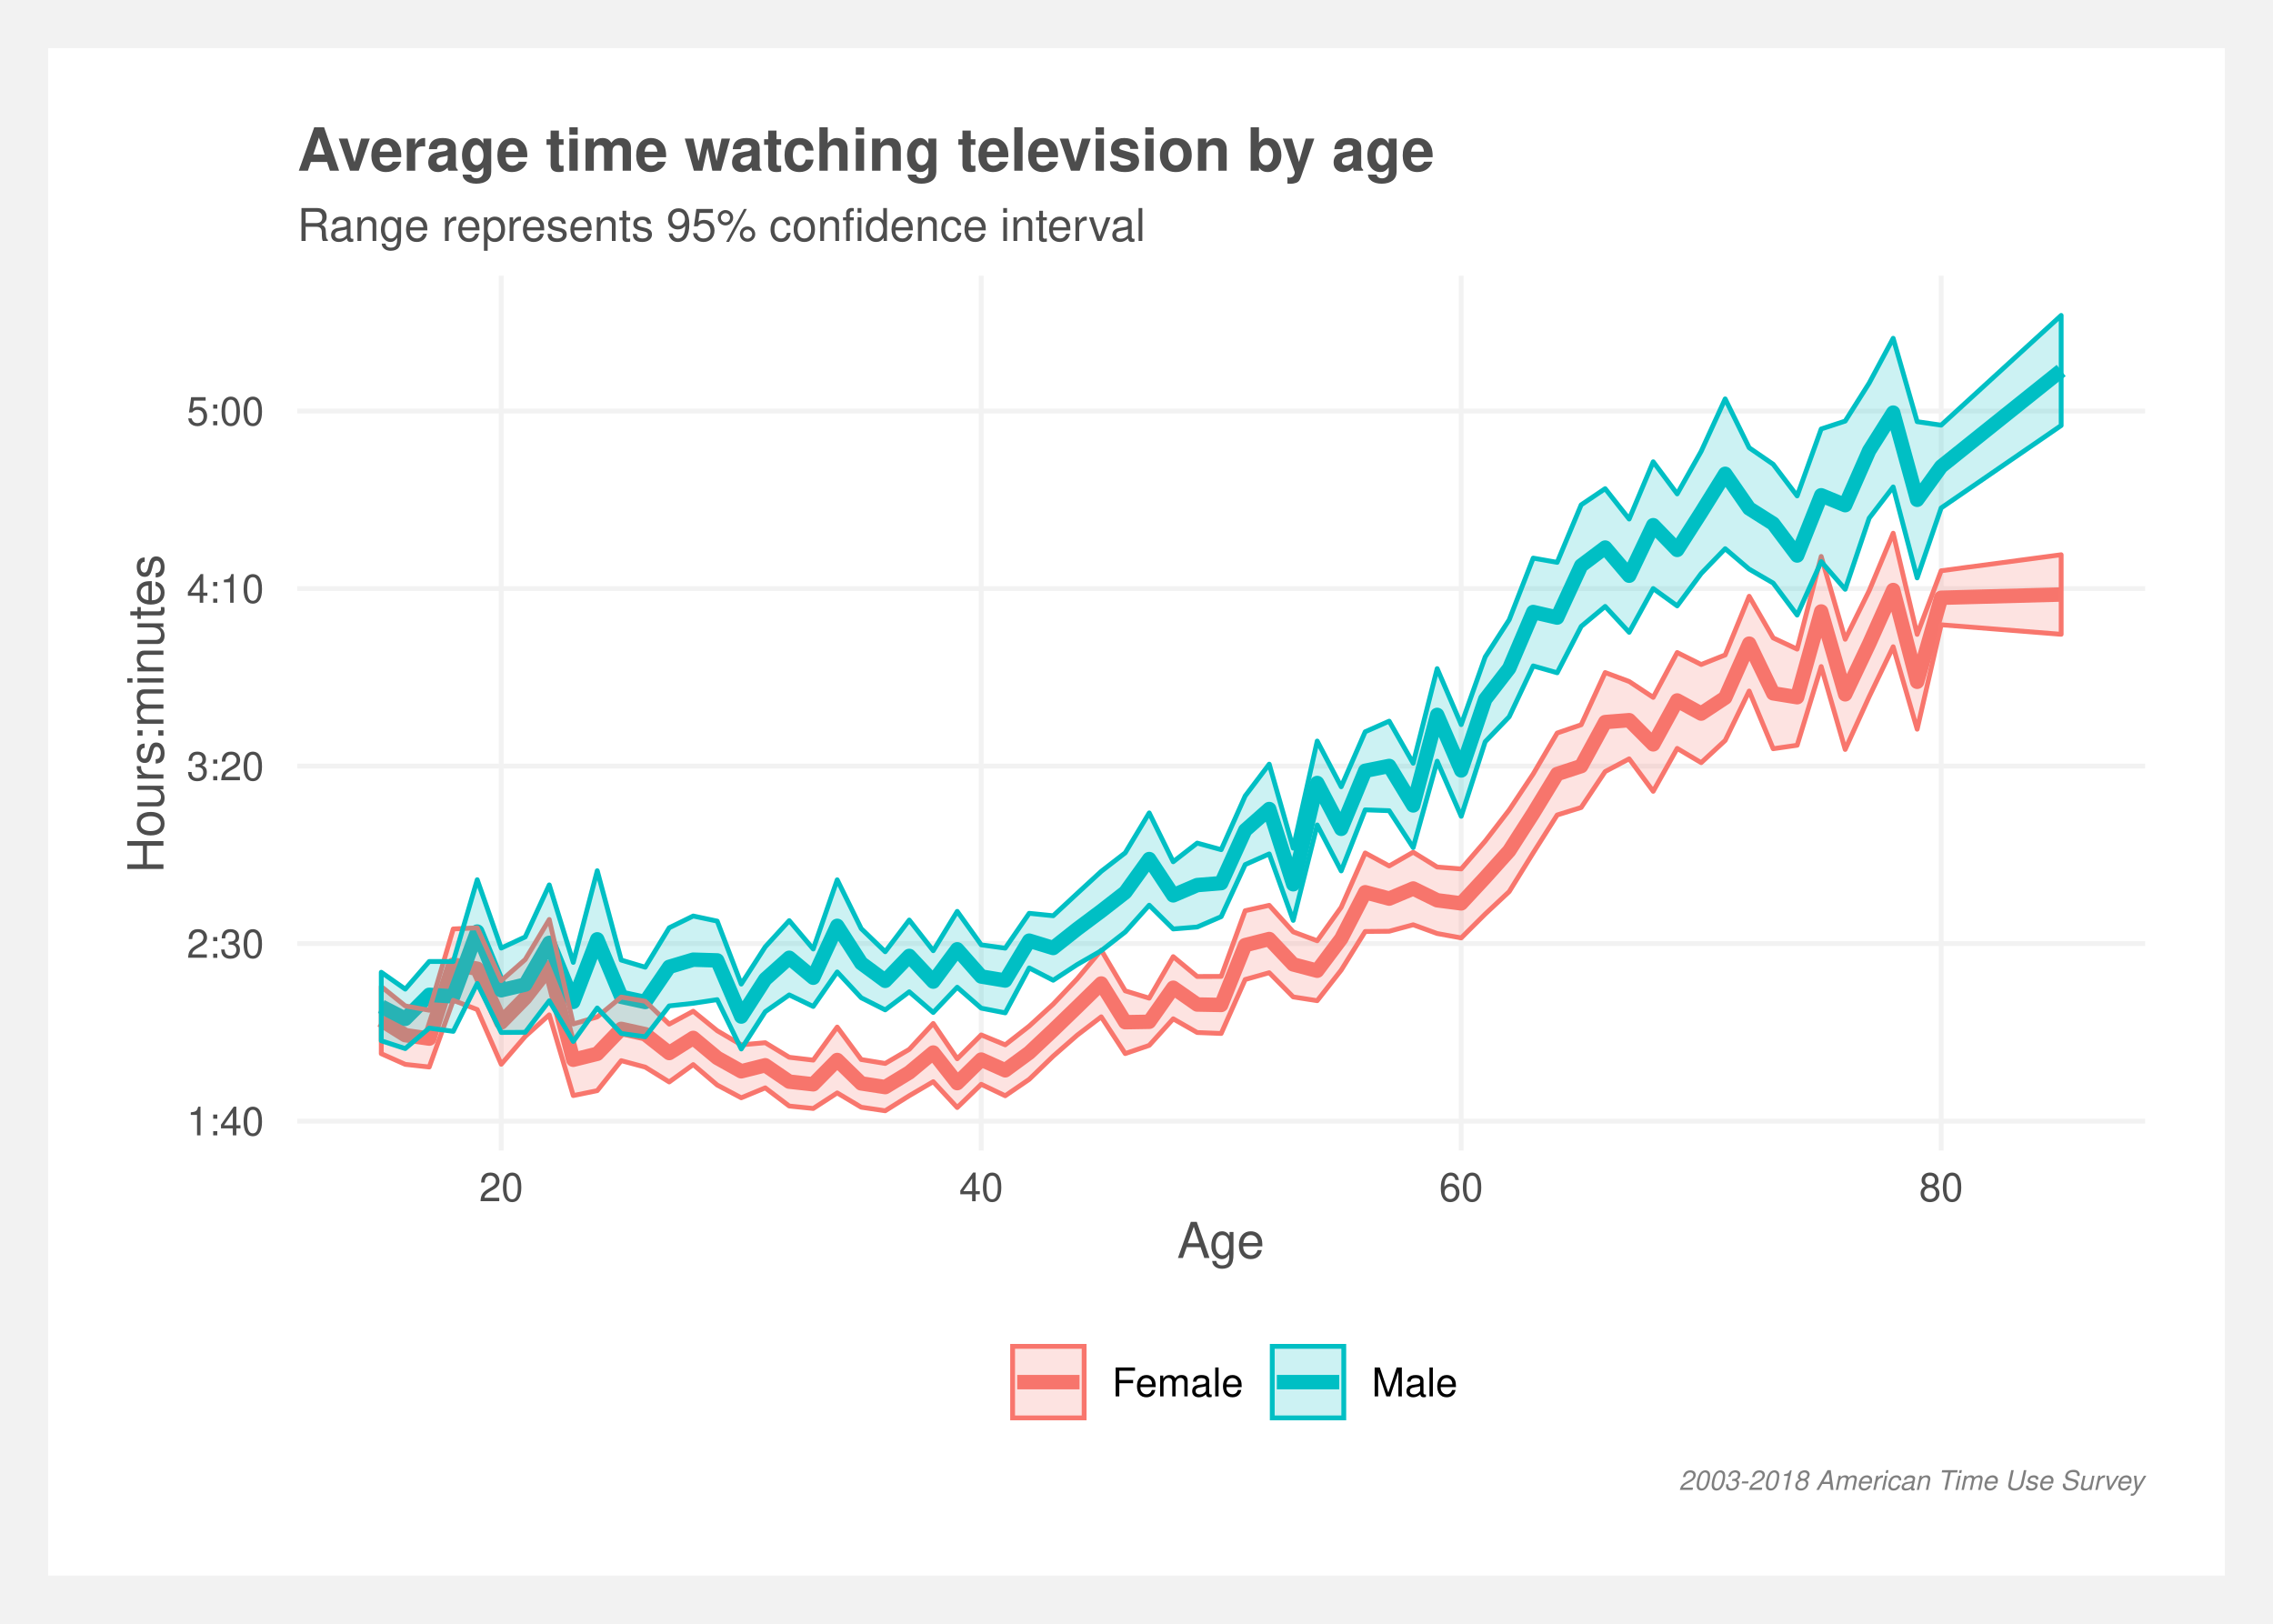
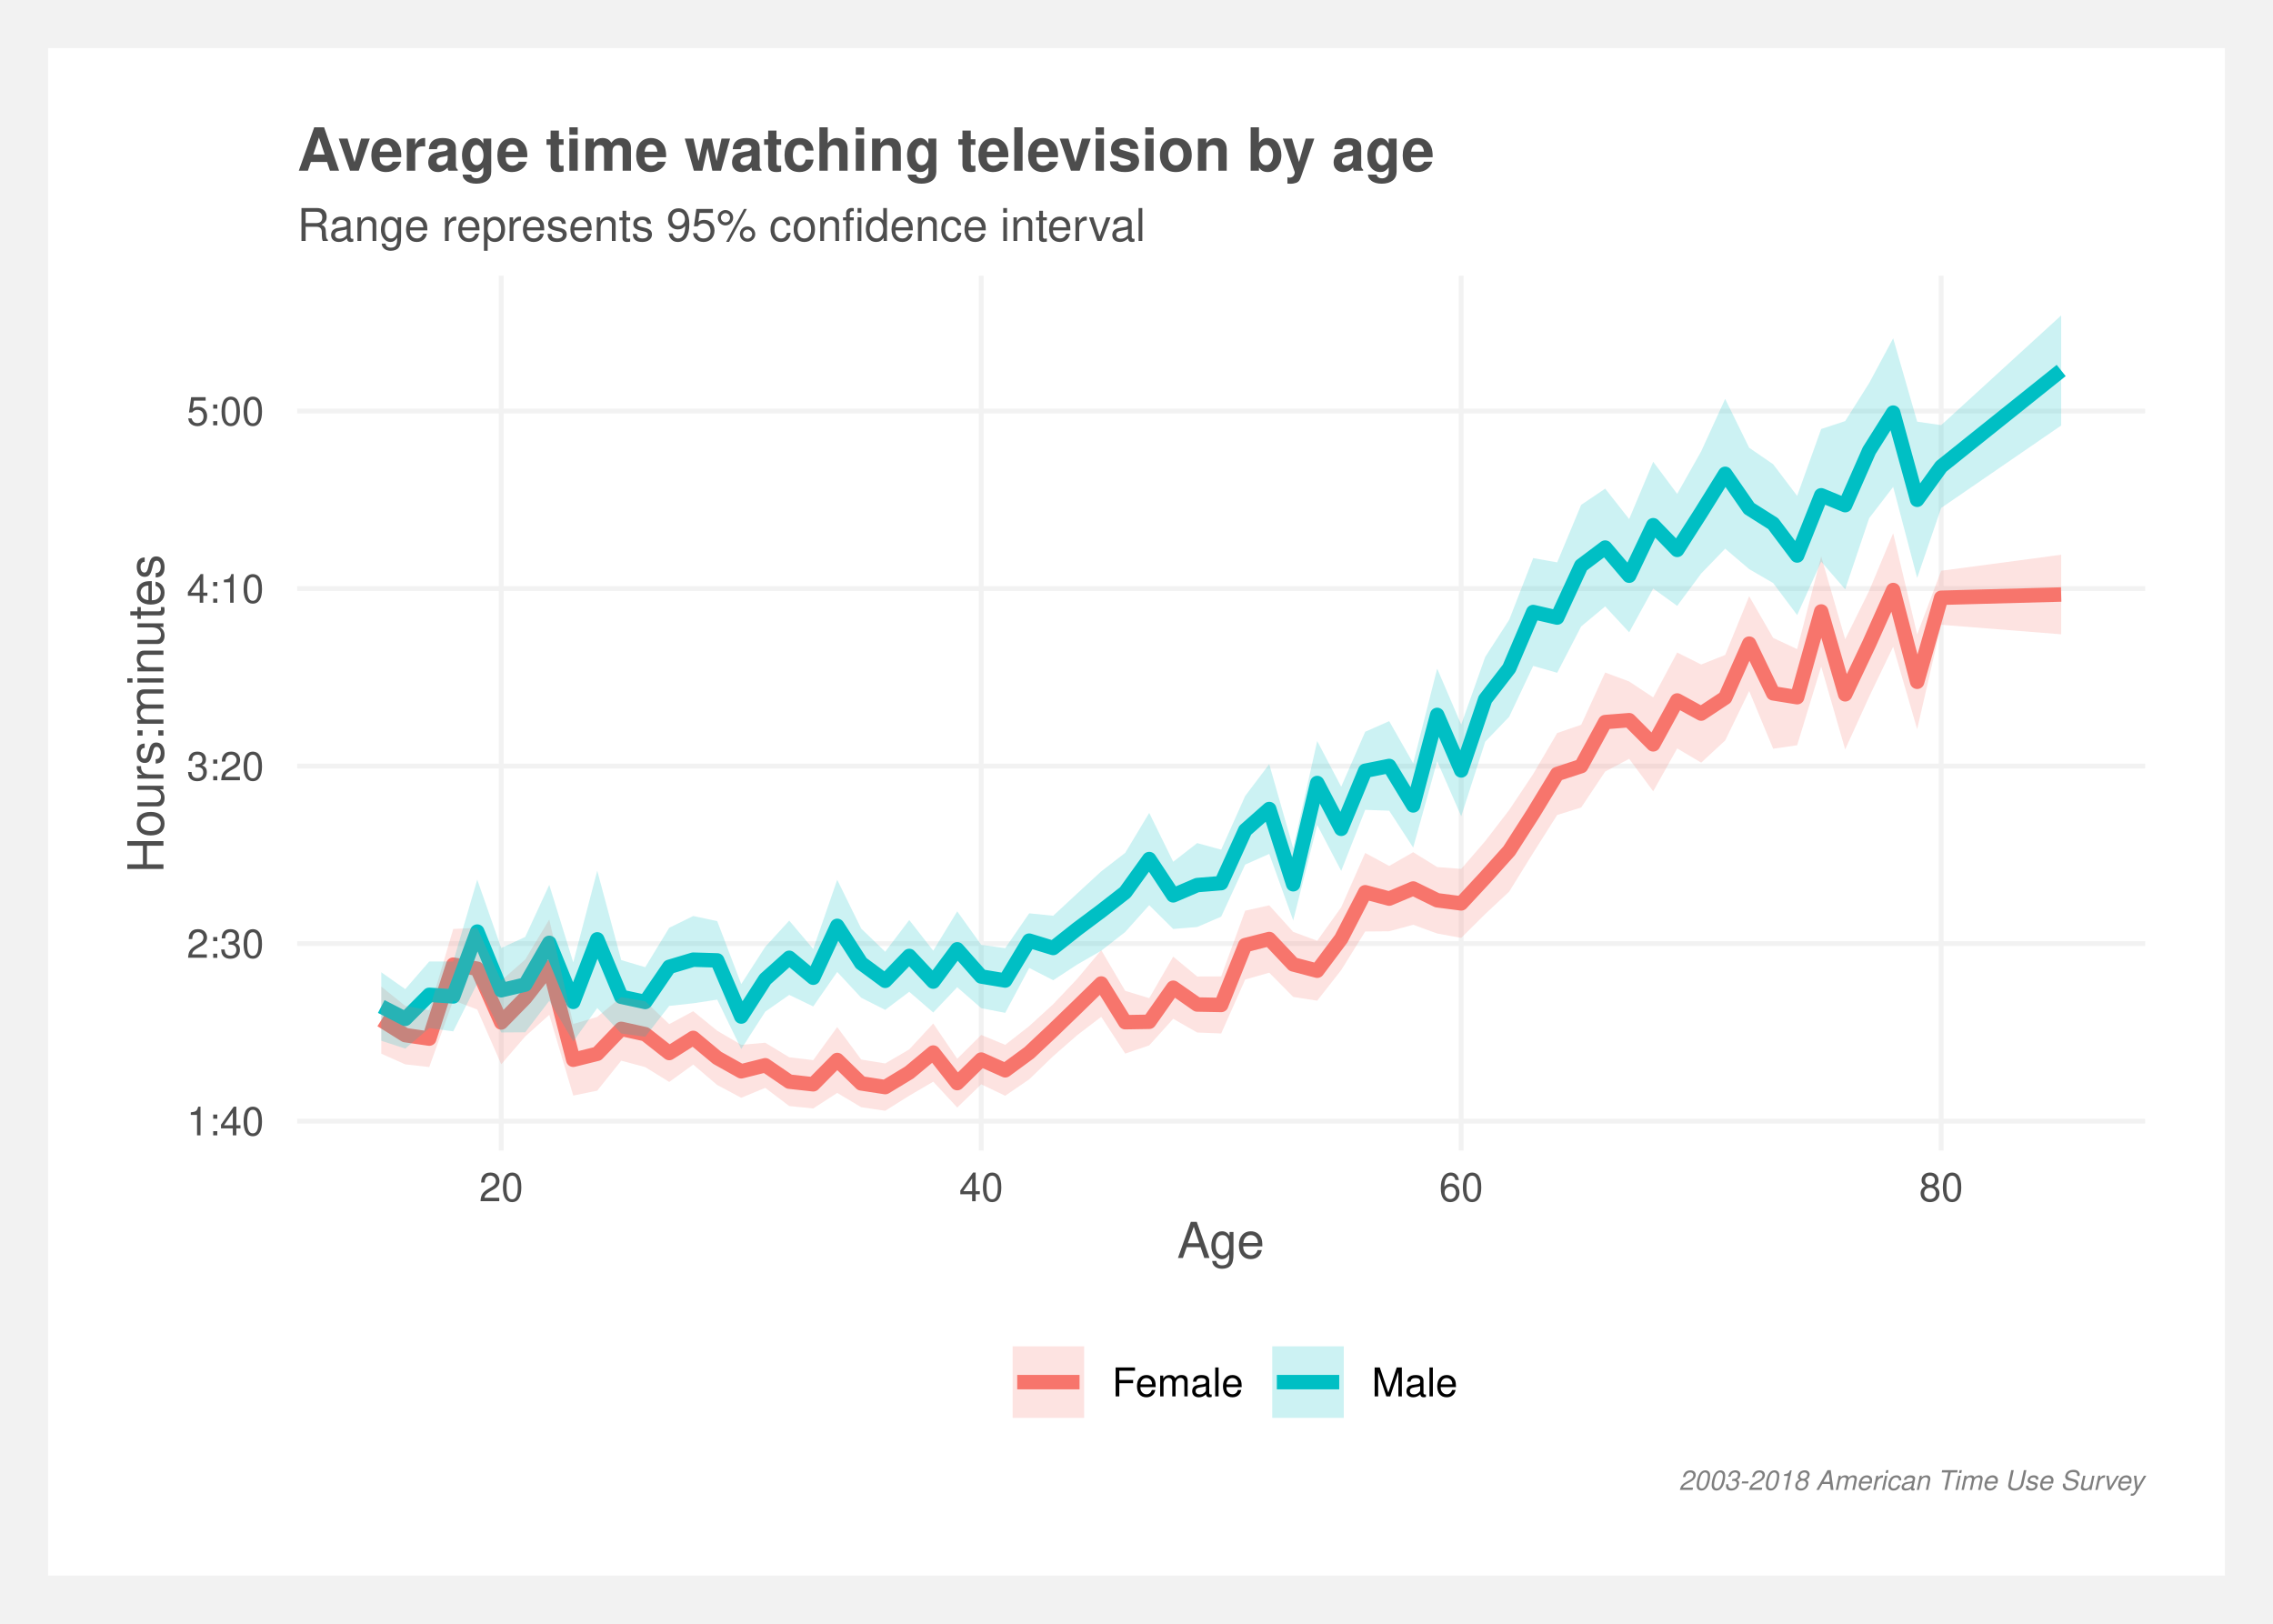
<svg xmlns="http://www.w3.org/2000/svg" viewBox="0 0 504.00 360.00">
  <defs>
    <style type="text/css">
    line, polyline, polygon, path, rect, circle {
      fill: none;
      stroke: #000000;
      stroke-linecap: round;
      stroke-linejoin: round;
      stroke-miterlimit: 10.00;
    }
  </style>
  </defs>
  <rect width="100%" height="100%" style="stroke: none; fill: #FFFFFF;" />
  <rect x="0.00" y="0.00" width="504.00" height="360.00" style="stroke-width: 21.34; stroke: #F2F2F2;" />
  <defs>
    <clipPath id="cpNjUuOTF8NDc1LjY1fDI1NS4wOXw2MS4xMg==">
      <rect x="65.91" y="61.12" width="409.74" height="193.97" />
    </clipPath>
  </defs>
  <rect x="65.91" y="61.12" width="409.74" height="193.97" style="stroke-width: 1.07; stroke: none;" clip-path="url(#cpNjUuOTF8NDc1LjY1fDI1NS4wOXw2MS4xMg==)" />
  <polyline points="65.91,228.89 475.65,228.89 " style="stroke-width: 0.53; stroke: none; stroke-linecap: butt;" clip-path="url(#cpNjUuOTF8NDc1LjY1fDI1NS4wOXw2MS4xMg==)" />
  <polyline points="65.91,189.53 475.65,189.53 " style="stroke-width: 0.53; stroke: none; stroke-linecap: butt;" clip-path="url(#cpNjUuOTF8NDc1LjY1fDI1NS4wOXw2MS4xMg==)" />
  <polyline points="65.91,150.17 475.65,150.17 " style="stroke-width: 0.53; stroke: none; stroke-linecap: butt;" clip-path="url(#cpNjUuOTF8NDc1LjY1fDI1NS4wOXw2MS4xMg==)" />
  <polyline points="65.91,110.81 475.65,110.81 " style="stroke-width: 0.53; stroke: none; stroke-linecap: butt;" clip-path="url(#cpNjUuOTF8NDc1LjY1fDI1NS4wOXw2MS4xMg==)" />
  <polyline points="65.91,71.45 475.65,71.45 " style="stroke-width: 0.53; stroke: none; stroke-linecap: butt;" clip-path="url(#cpNjUuOTF8NDc1LjY1fDI1NS4wOXw2MS4xMg==)" />
  <polyline points="164.36,255.09 164.36,61.12 " style="stroke-width: 0.53; stroke: none; stroke-linecap: butt;" clip-path="url(#cpNjUuOTF8NDc1LjY1fDI1NS4wOXw2MS4xMg==)" />
  <polyline points="270.78,255.09 270.78,61.12 " style="stroke-width: 0.53; stroke: none; stroke-linecap: butt;" clip-path="url(#cpNjUuOTF8NDc1LjY1fDI1NS4wOXw2MS4xMg==)" />
  <polyline points="377.21,255.09 377.21,61.12 " style="stroke-width: 0.53; stroke: none; stroke-linecap: butt;" clip-path="url(#cpNjUuOTF8NDc1LjY1fDI1NS4wOXw2MS4xMg==)" />
  <polyline points="65.91,248.57 475.65,248.57 " style="stroke-width: 1.07; stroke: #F2F2F2; stroke-linecap: butt;" clip-path="url(#cpNjUuOTF8NDc1LjY1fDI1NS4wOXw2MS4xMg==)" />
  <polyline points="65.91,209.21 475.65,209.21 " style="stroke-width: 1.07; stroke: #F2F2F2; stroke-linecap: butt;" clip-path="url(#cpNjUuOTF8NDc1LjY1fDI1NS4wOXw2MS4xMg==)" />
  <polyline points="65.91,169.85 475.65,169.85 " style="stroke-width: 1.07; stroke: #F2F2F2; stroke-linecap: butt;" clip-path="url(#cpNjUuOTF8NDc1LjY1fDI1NS4wOXw2MS4xMg==)" />
  <polyline points="65.91,130.49 475.65,130.49 " style="stroke-width: 1.07; stroke: #F2F2F2; stroke-linecap: butt;" clip-path="url(#cpNjUuOTF8NDc1LjY1fDI1NS4wOXw2MS4xMg==)" />
  <polyline points="65.91,91.13 475.65,91.13 " style="stroke-width: 1.07; stroke: #F2F2F2; stroke-linecap: butt;" clip-path="url(#cpNjUuOTF8NDc1LjY1fDI1NS4wOXw2MS4xMg==)" />
  <polyline points="111.14,255.09 111.14,61.12 " style="stroke-width: 1.07; stroke: #F2F2F2; stroke-linecap: butt;" clip-path="url(#cpNjUuOTF8NDc1LjY1fDI1NS4wOXw2MS4xMg==)" />
  <polyline points="217.57,255.09 217.57,61.12 " style="stroke-width: 1.07; stroke: #F2F2F2; stroke-linecap: butt;" clip-path="url(#cpNjUuOTF8NDc1LjY1fDI1NS4wOXw2MS4xMg==)" />
  <polyline points="324.00,255.09 324.00,61.12 " style="stroke-width: 1.07; stroke: #F2F2F2; stroke-linecap: butt;" clip-path="url(#cpNjUuOTF8NDc1LjY1fDI1NS4wOXw2MS4xMg==)" />
  <polyline points="430.42,255.09 430.42,61.12 " style="stroke-width: 1.07; stroke: #F2F2F2; stroke-linecap: butt;" clip-path="url(#cpNjUuOTF8NDc1LjY1fDI1NS4wOXw2MS4xMg==)" />
  <polyline points="84.54,226.17 89.86,229.50 95.18,230.27 100.50,213.87 105.82,214.77 111.14,226.69 116.46,221.26 121.79,214.43 127.11,234.96 132.43,233.64 137.75,228.11 143.07,229.29 148.39,233.47 153.71,230.11 159.03,234.54 164.36,237.52 169.68,236.18 175.00,239.81 180.32,240.40 185.64,235.01 190.96,240.20 196.28,241.02 201.61,237.79 206.93,233.36 212.25,240.14 217.57,234.92 222.89,237.30 228.21,233.40 233.53,228.40 238.85,223.26 244.18,218.05 249.50,226.63 254.82,226.54 260.14,218.99 265.46,222.71 270.78,222.81 276.10,209.54 281.43,208.19 286.75,213.82 292.07,215.22 297.39,208.12 302.71,197.82 308.03,199.23 313.35,196.99 318.67,199.60 324.00,200.29 329.32,194.56 334.64,188.63 339.96,180.34 345.28,171.60 350.60,169.86 355.92,160.09 361.24,159.67 366.57,165.03 371.89,155.30 377.21,158.21 382.53,154.69 387.85,142.70 393.17,153.72 398.49,154.58 403.82,135.57 409.14,153.94 414.46,142.72 419.78,130.81 425.10,151.16 430.42,132.53 457.03,131.81 " style="stroke-width: 3.20; stroke: #F8766D; stroke-linecap: butt;" clip-path="url(#cpNjUuOTF8NDc1LjY1fDI1NS4wOXw2MS4xMg==)" />
  <polyline points="84.54,223.15 89.86,225.89 95.18,220.56 100.50,220.92 105.82,206.54 111.14,219.55 116.46,218.29 121.79,209.04 127.11,222.13 132.43,208.26 137.75,221.00 143.07,222.15 148.39,214.36 153.71,212.77 159.03,212.93 164.36,225.38 169.68,217.11 175.00,212.35 180.32,216.77 185.64,205.27 190.96,213.54 196.28,217.46 201.61,211.94 206.93,217.63 212.25,210.47 217.57,216.50 222.89,217.39 228.21,208.55 233.53,210.18 238.85,205.97 244.18,201.99 249.50,197.85 254.82,190.46 260.14,198.51 265.46,196.23 270.78,195.80 276.10,184.08 281.43,179.37 286.75,196.05 292.07,173.60 297.39,183.76 302.71,170.89 308.03,169.82 313.35,178.57 318.67,158.50 324.00,170.81 329.32,155.05 334.64,148.16 339.96,135.69 345.28,136.92 350.60,125.40 355.92,121.40 361.24,127.64 366.57,116.44 371.89,121.92 377.21,113.60 382.53,105.05 387.85,112.73 393.17,116.10 398.49,123.16 403.82,109.81 409.14,112.00 414.46,99.91 419.78,91.48 425.10,110.81 430.42,103.44 457.03,82.14 " style="stroke-width: 3.20; stroke: #00BFC4; stroke-linecap: butt;" clip-path="url(#cpNjUuOTF8NDc1LjY1fDI1NS4wOXw2MS4xMg==)" />
-   <polygon points="84.54,218.73 89.86,223.02 95.18,223.98 100.50,205.96 105.82,205.71 111.14,217.42 116.46,212.73 121.79,203.86 127.11,227.03 132.43,225.46 137.75,221.06 143.07,221.99 148.39,227.06 153.71,224.20 159.03,228.52 164.36,231.65 169.68,231.18 175.00,234.41 180.32,235.04 185.64,227.71 190.96,234.91 196.28,235.78 201.61,232.66 206.93,226.91 212.25,234.74 217.57,229.45 222.89,231.65 228.21,227.50 233.53,222.63 238.85,217.02 244.18,210.66 249.50,219.68 254.82,221.30 260.14,212.10 265.46,216.50 270.78,216.48 276.10,201.91 281.43,200.72 286.75,206.60 292.07,208.58 297.39,201.15 302.71,189.11 308.03,191.99 313.35,188.94 318.67,192.23 324.00,192.65 329.32,186.48 334.64,179.58 339.96,171.60 345.28,162.52 350.60,160.69 355.92,149.11 361.24,151.09 366.57,154.62 371.89,144.67 377.21,147.33 382.53,145.21 387.85,132.20 393.17,141.43 398.49,143.92 403.82,123.37 409.14,141.73 414.46,130.97 419.78,118.22 425.10,140.65 430.42,126.54 457.03,122.99 457.03,140.63 430.42,138.52 425.10,161.67 419.78,143.39 414.46,154.46 409.14,166.16 403.82,147.78 398.49,165.23 393.17,166.00 387.85,153.21 382.53,164.17 377.21,169.09 371.89,165.93 366.57,175.44 361.24,168.24 355.92,171.06 350.60,179.03 345.28,180.69 339.96,189.09 334.64,197.68 329.32,202.65 324.00,207.94 318.67,206.97 313.35,205.03 308.03,206.47 302.71,206.52 297.39,215.08 292.07,221.86 286.75,221.03 281.43,215.66 276.10,217.17 270.78,229.13 265.46,228.92 260.14,225.88 254.82,231.77 249.50,233.59 244.18,225.44 238.85,229.51 233.53,234.16 228.21,239.30 222.89,242.94 217.57,240.40 212.25,245.55 206.93,239.82 201.61,242.93 196.28,246.27 190.96,245.48 185.64,242.31 180.32,245.76 175.00,245.22 169.68,241.19 164.36,243.39 159.03,240.56 153.71,236.03 148.39,239.88 143.07,236.59 137.75,235.16 132.43,241.81 127.11,242.90 121.79,225.00 116.46,229.79 111.14,235.96 105.82,223.83 100.50,221.78 95.18,236.57 89.86,235.98 84.54,233.61 " style="stroke-width: 1.07; stroke: #F8766D; fill: #F8766D; fill-opacity: 0.20;" clip-path="url(#cpNjUuOTF8NDc1LjY1fDI1NS4wOXw2MS4xMg==)" />
-   <polygon points="84.54,215.56 89.86,219.30 95.18,213.17 100.50,213.18 105.82,195.04 111.14,210.20 116.46,207.72 121.79,196.19 127.11,213.37 132.43,193.05 137.75,212.86 143.07,214.44 148.39,205.70 153.71,203.09 159.03,204.22 164.36,218.18 169.68,209.92 175.00,204.11 180.32,210.41 185.64,195.06 190.96,205.88 196.28,211.01 201.61,203.98 206.93,210.78 212.25,202.06 217.57,209.48 222.89,210.22 228.21,202.49 233.53,203.03 238.85,198.09 244.18,193.19 249.50,189.08 254.82,180.23 260.14,191.06 265.46,186.92 270.78,188.38 276.10,176.47 281.43,169.42 286.75,188.05 292.07,164.30 297.39,174.43 302.71,162.24 308.03,159.89 313.35,169.22 318.67,148.24 324.00,160.65 329.32,145.65 334.64,137.41 339.96,123.74 345.28,124.68 350.60,111.93 355.92,108.34 361.24,115.08 366.57,102.38 371.89,109.50 377.21,100.06 382.53,88.44 387.85,99.27 393.17,102.93 398.49,109.95 403.82,95.11 409.14,93.36 414.46,84.93 419.78,75.00 425.10,93.49 430.42,94.26 457.03,69.93 457.03,94.34 430.42,112.62 425.10,128.13 419.78,107.96 414.46,114.88 409.14,130.65 403.82,124.52 398.49,136.37 393.17,129.27 387.85,126.18 382.53,121.65 377.21,127.15 371.89,134.33 366.57,130.49 361.24,140.19 355.92,134.45 350.60,138.88 345.28,149.16 339.96,147.64 334.64,158.91 329.32,164.45 324.00,180.98 318.67,168.76 313.35,187.92 308.03,179.74 302.71,179.55 297.39,193.09 292.07,182.90 286.75,204.06 281.43,189.32 276.10,191.69 270.78,203.23 265.46,205.53 260.14,205.96 254.82,200.69 249.50,206.63 244.18,210.78 238.85,213.85 233.53,217.33 228.21,214.60 222.89,224.56 217.57,223.52 212.25,218.88 206.93,224.48 201.61,219.89 196.28,223.90 190.96,221.21 185.64,215.49 180.32,223.14 175.00,220.58 169.68,224.30 164.36,232.57 159.03,221.63 153.71,222.44 148.39,223.02 143.07,229.86 137.75,229.13 132.43,223.48 127.11,230.90 121.79,221.89 116.46,228.87 111.14,228.91 105.82,218.04 100.50,228.66 95.18,227.94 89.86,232.48 84.54,230.75 " style="stroke-width: 1.07; stroke: #00BFC4; fill: #00BFC4; fill-opacity: 0.20;" clip-path="url(#cpNjUuOTF8NDc1LjY1fDI1NS4wOXw2MS4xMg==)" />
+   <polygon points="84.54,218.73 89.86,223.02 95.18,223.98 100.50,205.96 105.82,205.71 111.14,217.42 116.46,212.73 121.79,203.86 127.11,227.03 132.43,225.46 137.75,221.06 143.07,221.99 148.39,227.06 153.71,224.20 159.03,228.52 164.36,231.65 169.68,231.18 175.00,234.41 180.32,235.04 185.64,227.71 190.96,234.91 196.28,235.78 201.61,232.66 206.93,226.91 212.25,234.74 217.57,229.45 222.89,231.65 228.21,227.50 233.53,222.63 238.85,217.02 244.18,210.66 249.50,219.68 254.82,221.30 260.14,212.10 265.46,216.50 270.78,216.48 276.10,201.91 281.43,200.72 286.75,206.60 292.07,208.58 297.39,201.15 302.71,189.11 308.03,191.99 313.35,188.94 318.67,192.23 324.00,192.65 329.32,186.48 334.64,179.58 339.96,171.60 345.28,162.52 350.60,160.69 355.92,149.11 361.24,151.09 366.57,154.62 371.89,144.67 377.21,147.33 382.53,145.21 387.85,132.20 393.17,141.43 398.49,143.92 403.82,123.37 409.14,141.73 414.46,130.97 419.78,118.22 425.10,140.65 430.42,126.54 457.03,122.99 457.03,140.63 430.42,138.52 425.10,161.67 419.78,143.39 414.46,154.46 409.14,166.16 403.82,147.78 398.49,165.23 393.17,166.00 387.85,153.21 382.53,164.17 377.21,169.09 371.89,165.93 366.57,175.44 361.24,168.24 355.92,171.06 350.60,179.03 345.28,180.69 339.96,189.09 334.64,197.68 329.32,202.65 324.00,207.94 318.67,206.97 313.35,205.03 308.03,206.47 302.71,206.52 297.39,215.08 292.07,221.86 286.75,221.03 281.43,215.66 276.10,217.17 270.78,229.13 265.46,228.92 260.14,225.88 254.82,231.77 249.50,233.59 244.18,225.44 238.85,229.51 233.53,234.16 228.21,239.30 222.89,242.94 217.57,240.40 212.25,245.55 206.93,239.82 201.61,242.93 196.28,246.27 190.96,245.48 185.64,242.31 180.32,245.76 175.00,245.22 169.68,241.19 164.36,243.39 159.03,240.56 153.71,236.03 148.39,239.88 143.07,236.59 137.75,235.16 132.43,241.81 127.11,242.90 121.79,225.00 116.46,229.79 111.14,235.96 105.82,223.83 100.50,221.78 95.18,236.57 89.86,235.98 84.54,233.61 " style="stroke-width: 1.07; stroke: none; fill: #F8766D; fill-opacity: 0.20;" clip-path="url(#cpNjUuOTF8NDc1LjY1fDI1NS4wOXw2MS4xMg==)" />
+   <polygon points="84.54,215.56 89.86,219.30 95.18,213.17 100.50,213.18 105.82,195.04 111.14,210.20 116.46,207.72 121.79,196.19 127.11,213.37 132.43,193.05 137.75,212.86 143.07,214.44 148.39,205.70 153.71,203.09 159.03,204.22 164.36,218.18 169.68,209.92 175.00,204.11 180.32,210.41 185.64,195.06 190.96,205.88 196.28,211.01 201.61,203.98 206.93,210.78 212.25,202.06 217.57,209.48 222.89,210.22 228.21,202.49 233.53,203.03 238.85,198.09 244.18,193.19 249.50,189.08 254.82,180.23 260.14,191.06 265.46,186.92 270.78,188.38 276.10,176.47 281.43,169.42 286.75,188.05 292.07,164.30 297.39,174.43 302.71,162.24 308.03,159.89 313.35,169.22 318.67,148.24 324.00,160.65 329.32,145.65 334.64,137.41 339.96,123.74 345.28,124.68 350.60,111.93 355.92,108.34 361.24,115.08 366.57,102.38 371.89,109.50 377.21,100.06 382.53,88.44 387.85,99.27 393.17,102.93 398.49,109.95 403.82,95.11 409.14,93.36 414.46,84.93 419.78,75.00 425.10,93.49 430.42,94.26 457.03,69.93 457.03,94.34 430.42,112.62 425.10,128.13 419.78,107.96 414.46,114.88 409.14,130.65 403.82,124.52 398.49,136.37 393.17,129.27 387.85,126.18 382.53,121.65 377.21,127.15 371.89,134.33 366.57,130.49 361.24,140.19 355.92,134.45 350.60,138.88 345.28,149.16 339.96,147.64 334.64,158.91 329.32,164.45 324.00,180.98 318.67,168.76 313.35,187.92 308.03,179.74 302.71,179.55 297.39,193.09 292.07,182.90 286.75,204.06 281.43,189.32 276.10,191.69 270.78,203.23 265.46,205.53 260.14,205.96 254.82,200.69 249.50,206.63 244.18,210.78 238.85,213.85 233.53,217.33 228.21,214.60 222.89,224.56 217.57,223.52 212.25,218.88 206.93,224.48 201.61,219.89 196.28,223.90 190.96,221.21 185.64,215.49 180.32,223.14 175.00,220.58 169.68,224.30 164.36,232.57 159.03,221.63 153.71,222.44 148.39,223.02 143.07,229.86 137.75,229.13 132.43,223.48 127.11,230.90 121.79,221.89 116.46,228.87 111.14,228.91 105.82,218.04 100.50,228.66 95.18,227.94 89.86,232.48 84.54,230.75 " style="stroke-width: 1.07; stroke: none; fill: #00BFC4; fill-opacity: 0.20;" clip-path="url(#cpNjUuOTF8NDc1LjY1fDI1NS4wOXw2MS4xMg==)" />
  <defs>
    <clipPath id="cpMC4wMHw1MDQuMDB8MzYwLjAwfDAuMDA=">
      <rect x="0.00" y="0.00" width="504.00" height="360.00" />
    </clipPath>
  </defs>
  <g clip-path="url(#cpMC4wMHw1MDQuMDB8MzYwLjAwfDAuMDA=)">
    <text x="41.41" y="251.72" style="font-size: 8.80px; fill: #4D4D4D; font-family: Helvetica;" textLength="19.57px" lengthAdjust="spacingAndGlyphs"> 1:40</text>
  </g>
  <g clip-path="url(#cpMC4wMHw1MDQuMDB8MzYwLjAwfDAuMDA=)">
    <text x="41.41" y="212.36" style="font-size: 8.80px; fill: #4D4D4D; font-family: Helvetica;" textLength="19.57px" lengthAdjust="spacingAndGlyphs"> 2:30</text>
  </g>
  <g clip-path="url(#cpMC4wMHw1MDQuMDB8MzYwLjAwfDAuMDA=)">
    <text x="41.41" y="173.00" style="font-size: 8.80px; fill: #4D4D4D; font-family: Helvetica;" textLength="19.57px" lengthAdjust="spacingAndGlyphs"> 3:20</text>
  </g>
  <g clip-path="url(#cpMC4wMHw1MDQuMDB8MzYwLjAwfDAuMDA=)">
    <text x="41.41" y="133.64" style="font-size: 8.80px; fill: #4D4D4D; font-family: Helvetica;" textLength="19.57px" lengthAdjust="spacingAndGlyphs"> 4:10</text>
  </g>
  <g clip-path="url(#cpMC4wMHw1MDQuMDB8MzYwLjAwfDAuMDA=)">
    <text x="41.41" y="94.29" style="font-size: 8.80px; fill: #4D4D4D; font-family: Helvetica;" textLength="19.57px" lengthAdjust="spacingAndGlyphs"> 5:00</text>
  </g>
  <polyline points="63.17,248.57 65.91,248.57 " style="stroke-width: 1.07; stroke: none; stroke-linecap: butt;" clip-path="url(#cpMC4wMHw1MDQuMDB8MzYwLjAwfDAuMDA=)" />
  <polyline points="63.17,209.21 65.91,209.21 " style="stroke-width: 1.07; stroke: none; stroke-linecap: butt;" clip-path="url(#cpMC4wMHw1MDQuMDB8MzYwLjAwfDAuMDA=)" />
  <polyline points="63.17,169.85 65.91,169.85 " style="stroke-width: 1.07; stroke: none; stroke-linecap: butt;" clip-path="url(#cpMC4wMHw1MDQuMDB8MzYwLjAwfDAuMDA=)" />
  <polyline points="63.17,130.49 65.91,130.49 " style="stroke-width: 1.07; stroke: none; stroke-linecap: butt;" clip-path="url(#cpMC4wMHw1MDQuMDB8MzYwLjAwfDAuMDA=)" />
  <polyline points="63.17,91.13 65.91,91.13 " style="stroke-width: 1.07; stroke: none; stroke-linecap: butt;" clip-path="url(#cpMC4wMHw1MDQuMDB8MzYwLjAwfDAuMDA=)" />
  <polyline points="111.14,257.83 111.14,255.09 " style="stroke-width: 1.07; stroke: none; stroke-linecap: butt;" clip-path="url(#cpMC4wMHw1MDQuMDB8MzYwLjAwfDAuMDA=)" />
  <polyline points="217.57,257.83 217.57,255.09 " style="stroke-width: 1.07; stroke: none; stroke-linecap: butt;" clip-path="url(#cpMC4wMHw1MDQuMDB8MzYwLjAwfDAuMDA=)" />
  <polyline points="324.00,257.83 324.00,255.09 " style="stroke-width: 1.07; stroke: none; stroke-linecap: butt;" clip-path="url(#cpMC4wMHw1MDQuMDB8MzYwLjAwfDAuMDA=)" />
  <polyline points="430.42,257.83 430.42,255.09 " style="stroke-width: 1.07; stroke: none; stroke-linecap: butt;" clip-path="url(#cpMC4wMHw1MDQuMDB8MzYwLjAwfDAuMDA=)" />
  <g clip-path="url(#cpMC4wMHw1MDQuMDB8MzYwLjAwfDAuMDA=)">
    <text x="106.25" y="266.33" style="font-size: 8.80px; fill: #4D4D4D; font-family: Helvetica;" textLength="9.78px" lengthAdjust="spacingAndGlyphs">20</text>
  </g>
  <g clip-path="url(#cpMC4wMHw1MDQuMDB8MzYwLjAwfDAuMDA=)">
    <text x="212.68" y="266.33" style="font-size: 8.80px; fill: #4D4D4D; font-family: Helvetica;" textLength="9.78px" lengthAdjust="spacingAndGlyphs">40</text>
  </g>
  <g clip-path="url(#cpMC4wMHw1MDQuMDB8MzYwLjAwfDAuMDA=)">
    <text x="319.10" y="266.33" style="font-size: 8.80px; fill: #4D4D4D; font-family: Helvetica;" textLength="9.78px" lengthAdjust="spacingAndGlyphs">60</text>
  </g>
  <g clip-path="url(#cpMC4wMHw1MDQuMDB8MzYwLjAwfDAuMDA=)">
    <text x="425.53" y="266.33" style="font-size: 8.80px; fill: #4D4D4D; font-family: Helvetica;" textLength="9.78px" lengthAdjust="spacingAndGlyphs">80</text>
  </g>
  <g clip-path="url(#cpMC4wMHw1MDQuMDB8MzYwLjAwfDAuMDA=)">
    <text x="261.00" y="278.91" style="font-size: 11.00px; fill: #4D4D4D; font-family: Helvetica;" textLength="19.57px" lengthAdjust="spacingAndGlyphs">Age</text>
  </g>
  <g clip-path="url(#cpMC4wMHw1MDQuMDB8MzYwLjAwfDAuMDA=)">
    <text transform="translate(36.24,193.56) rotate(-90)" style="font-size: 11.00px; fill: #4D4D4D; font-family: Helvetica;" textLength="70.91px" lengthAdjust="spacingAndGlyphs">Hours:minutes</text>
  </g>
  <rect x="212.86" y="292.31" width="115.84" height="28.24" style="stroke-width: 1.07; stroke: none; fill: #FFFFFF;" clip-path="url(#cpMC4wMHw1MDQuMDB8MzYwLjAwfDAuMDA=)" />
  <rect x="223.82" y="297.79" width="17.28" height="17.28" style="stroke-width: 1.07; stroke: #FFFFFF;" clip-path="url(#cpMC4wMHw1MDQuMDB8MzYwLjAwfDAuMDA=)" />
  <line x1="225.55" y1="306.43" x2="239.37" y2="306.43" style="stroke-width: 3.20; stroke: #F8766D; stroke-linecap: butt;" clip-path="url(#cpMC4wMHw1MDQuMDB8MzYwLjAwfDAuMDA=)" />
-   <rect x="224.53" y="298.50" width="15.86" height="15.86" style="stroke-width: 1.07; stroke: #F8766D; stroke-linecap: square; stroke-linejoin: miter; fill: #F8766D; fill-opacity: 0.20;" clip-path="url(#cpMC4wMHw1MDQuMDB8MzYwLjAwfDAuMDA=)" />
+   <rect x="224.53" y="298.50" width="15.86" height="15.86" style="stroke-width: 1.07; stroke: none; stroke-linecap: square; stroke-linejoin: miter; fill: #F8766D; fill-opacity: 0.20;" clip-path="url(#cpMC4wMHw1MDQuMDB8MzYwLjAwfDAuMDA=)" />
  <rect x="281.39" y="297.79" width="17.28" height="17.28" style="stroke-width: 1.07; stroke: #FFFFFF;" clip-path="url(#cpMC4wMHw1MDQuMDB8MzYwLjAwfDAuMDA=)" />
  <line x1="283.12" y1="306.43" x2="296.95" y2="306.43" style="stroke-width: 3.20; stroke: #00BFC4; stroke-linecap: butt;" clip-path="url(#cpMC4wMHw1MDQuMDB8MzYwLjAwfDAuMDA=)" />
-   <rect x="282.10" y="298.50" width="15.86" height="15.86" style="stroke-width: 1.07; stroke: #00BFC4; stroke-linecap: square; stroke-linejoin: miter; fill: #00BFC4; fill-opacity: 0.20;" clip-path="url(#cpMC4wMHw1MDQuMDB8MzYwLjAwfDAuMDA=)" />
+   <rect x="282.10" y="298.50" width="15.86" height="15.86" style="stroke-width: 1.07; stroke: none; stroke-linecap: square; stroke-linejoin: miter; fill: #00BFC4; fill-opacity: 0.20;" clip-path="url(#cpMC4wMHw1MDQuMDB8MzYwLjAwfDAuMDA=)" />
  <g clip-path="url(#cpMC4wMHw1MDQuMDB8MzYwLjAwfDAuMDA=)">
    <text x="246.58" y="309.59" style="font-size: 8.80px; font-family: Helvetica;" textLength="29.33px" lengthAdjust="spacingAndGlyphs">Female</text>
  </g>
  <g clip-path="url(#cpMC4wMHw1MDQuMDB8MzYwLjAwfDAuMDA=)">
    <text x="304.15" y="309.59" style="font-size: 8.80px; font-family: Helvetica;" textLength="19.07px" lengthAdjust="spacingAndGlyphs">Male</text>
  </g>
  <g clip-path="url(#cpMC4wMHw1MDQuMDB8MzYwLjAwfDAuMDA=)">
    <text x="65.91" y="53.42" style="font-size: 10.00px; fill: #4D4D4D; font-family: Helvetica;" textLength="188.45px" lengthAdjust="spacingAndGlyphs">Range represents 95% confidence interval</text>
  </g>
  <g clip-path="url(#cpMC4wMHw1MDQuMDB8MzYwLjAwfDAuMDA=)">
    <text x="65.91" y="37.85" style="font-size: 13.20px; font-weight: bold; fill: #4D4D4D; font-family: Helvetica;" textLength="253.88px" lengthAdjust="spacingAndGlyphs">Average time watching television by age</text>
  </g>
  <g clip-path="url(#cpMC4wMHw1MDQuMDB8MzYwLjAwfDAuMDA=)">
    <text x="372.27" y="330.33" style="font-size: 6.00px; font-style: italic; fill: #7F7F7F; font-family: Helvetica;" textLength="103.38px" lengthAdjust="spacingAndGlyphs">2003-2018 American Time Use Survey</text>
  </g>
</svg>
